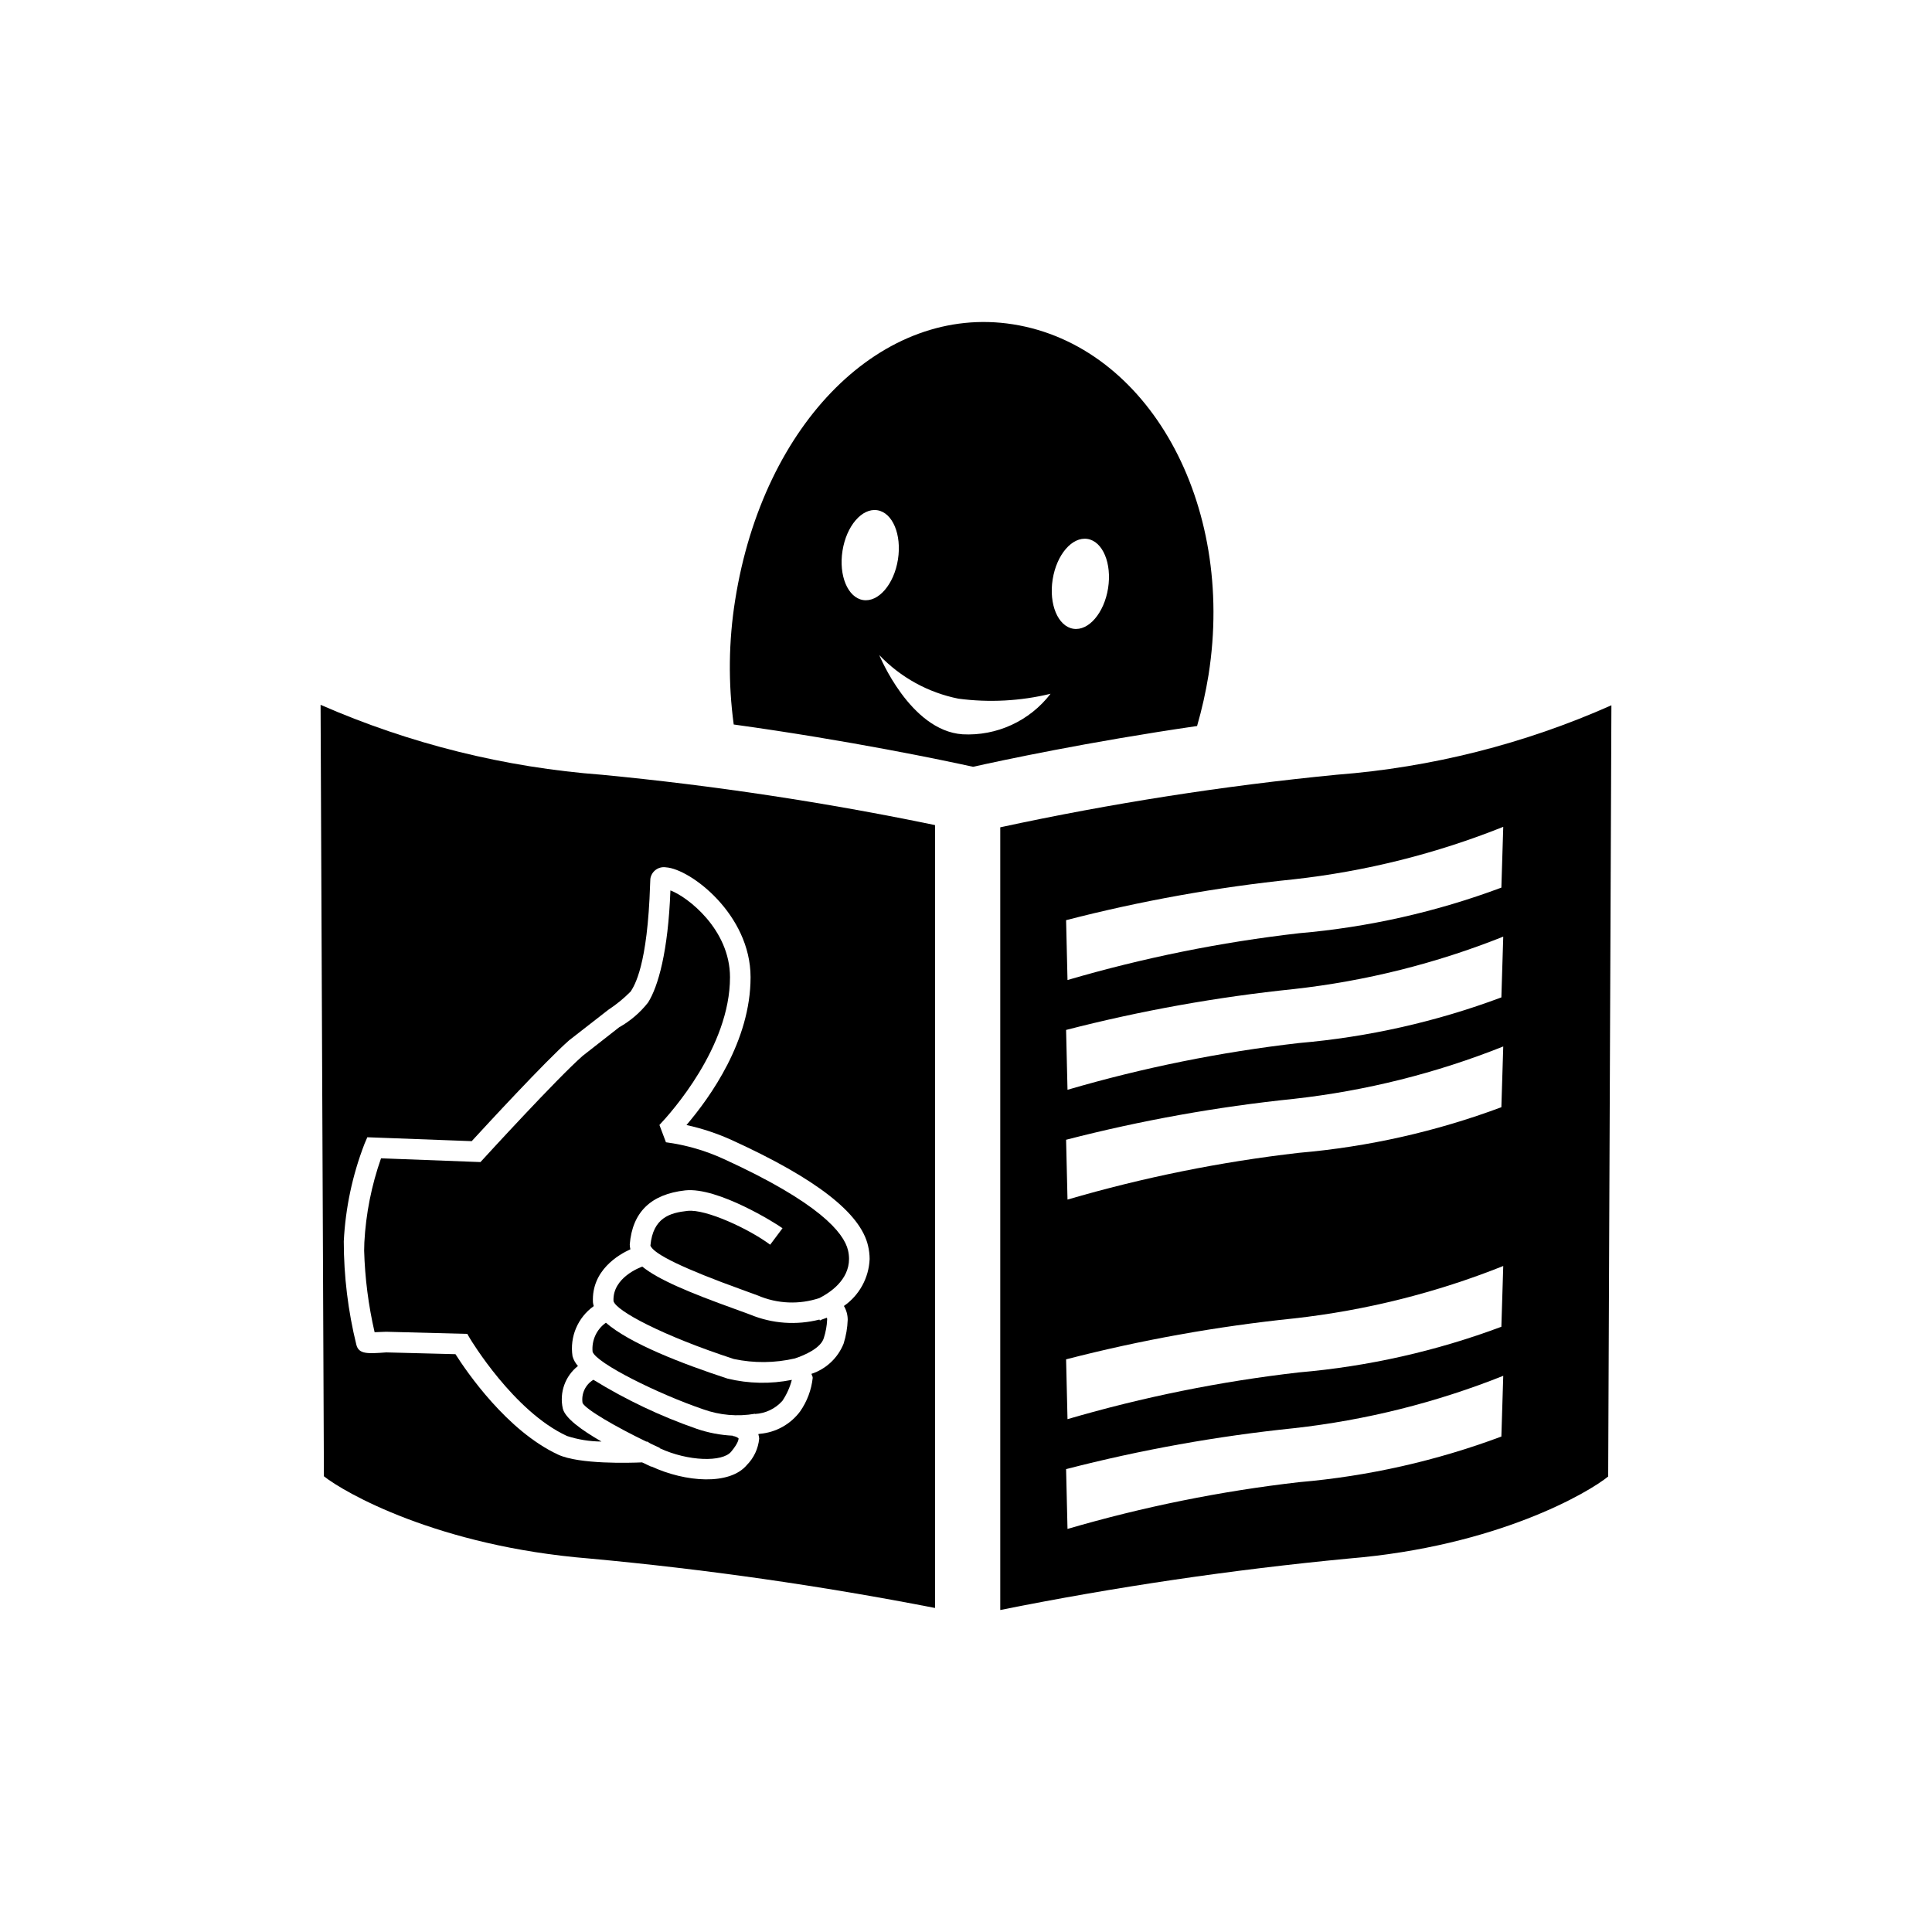
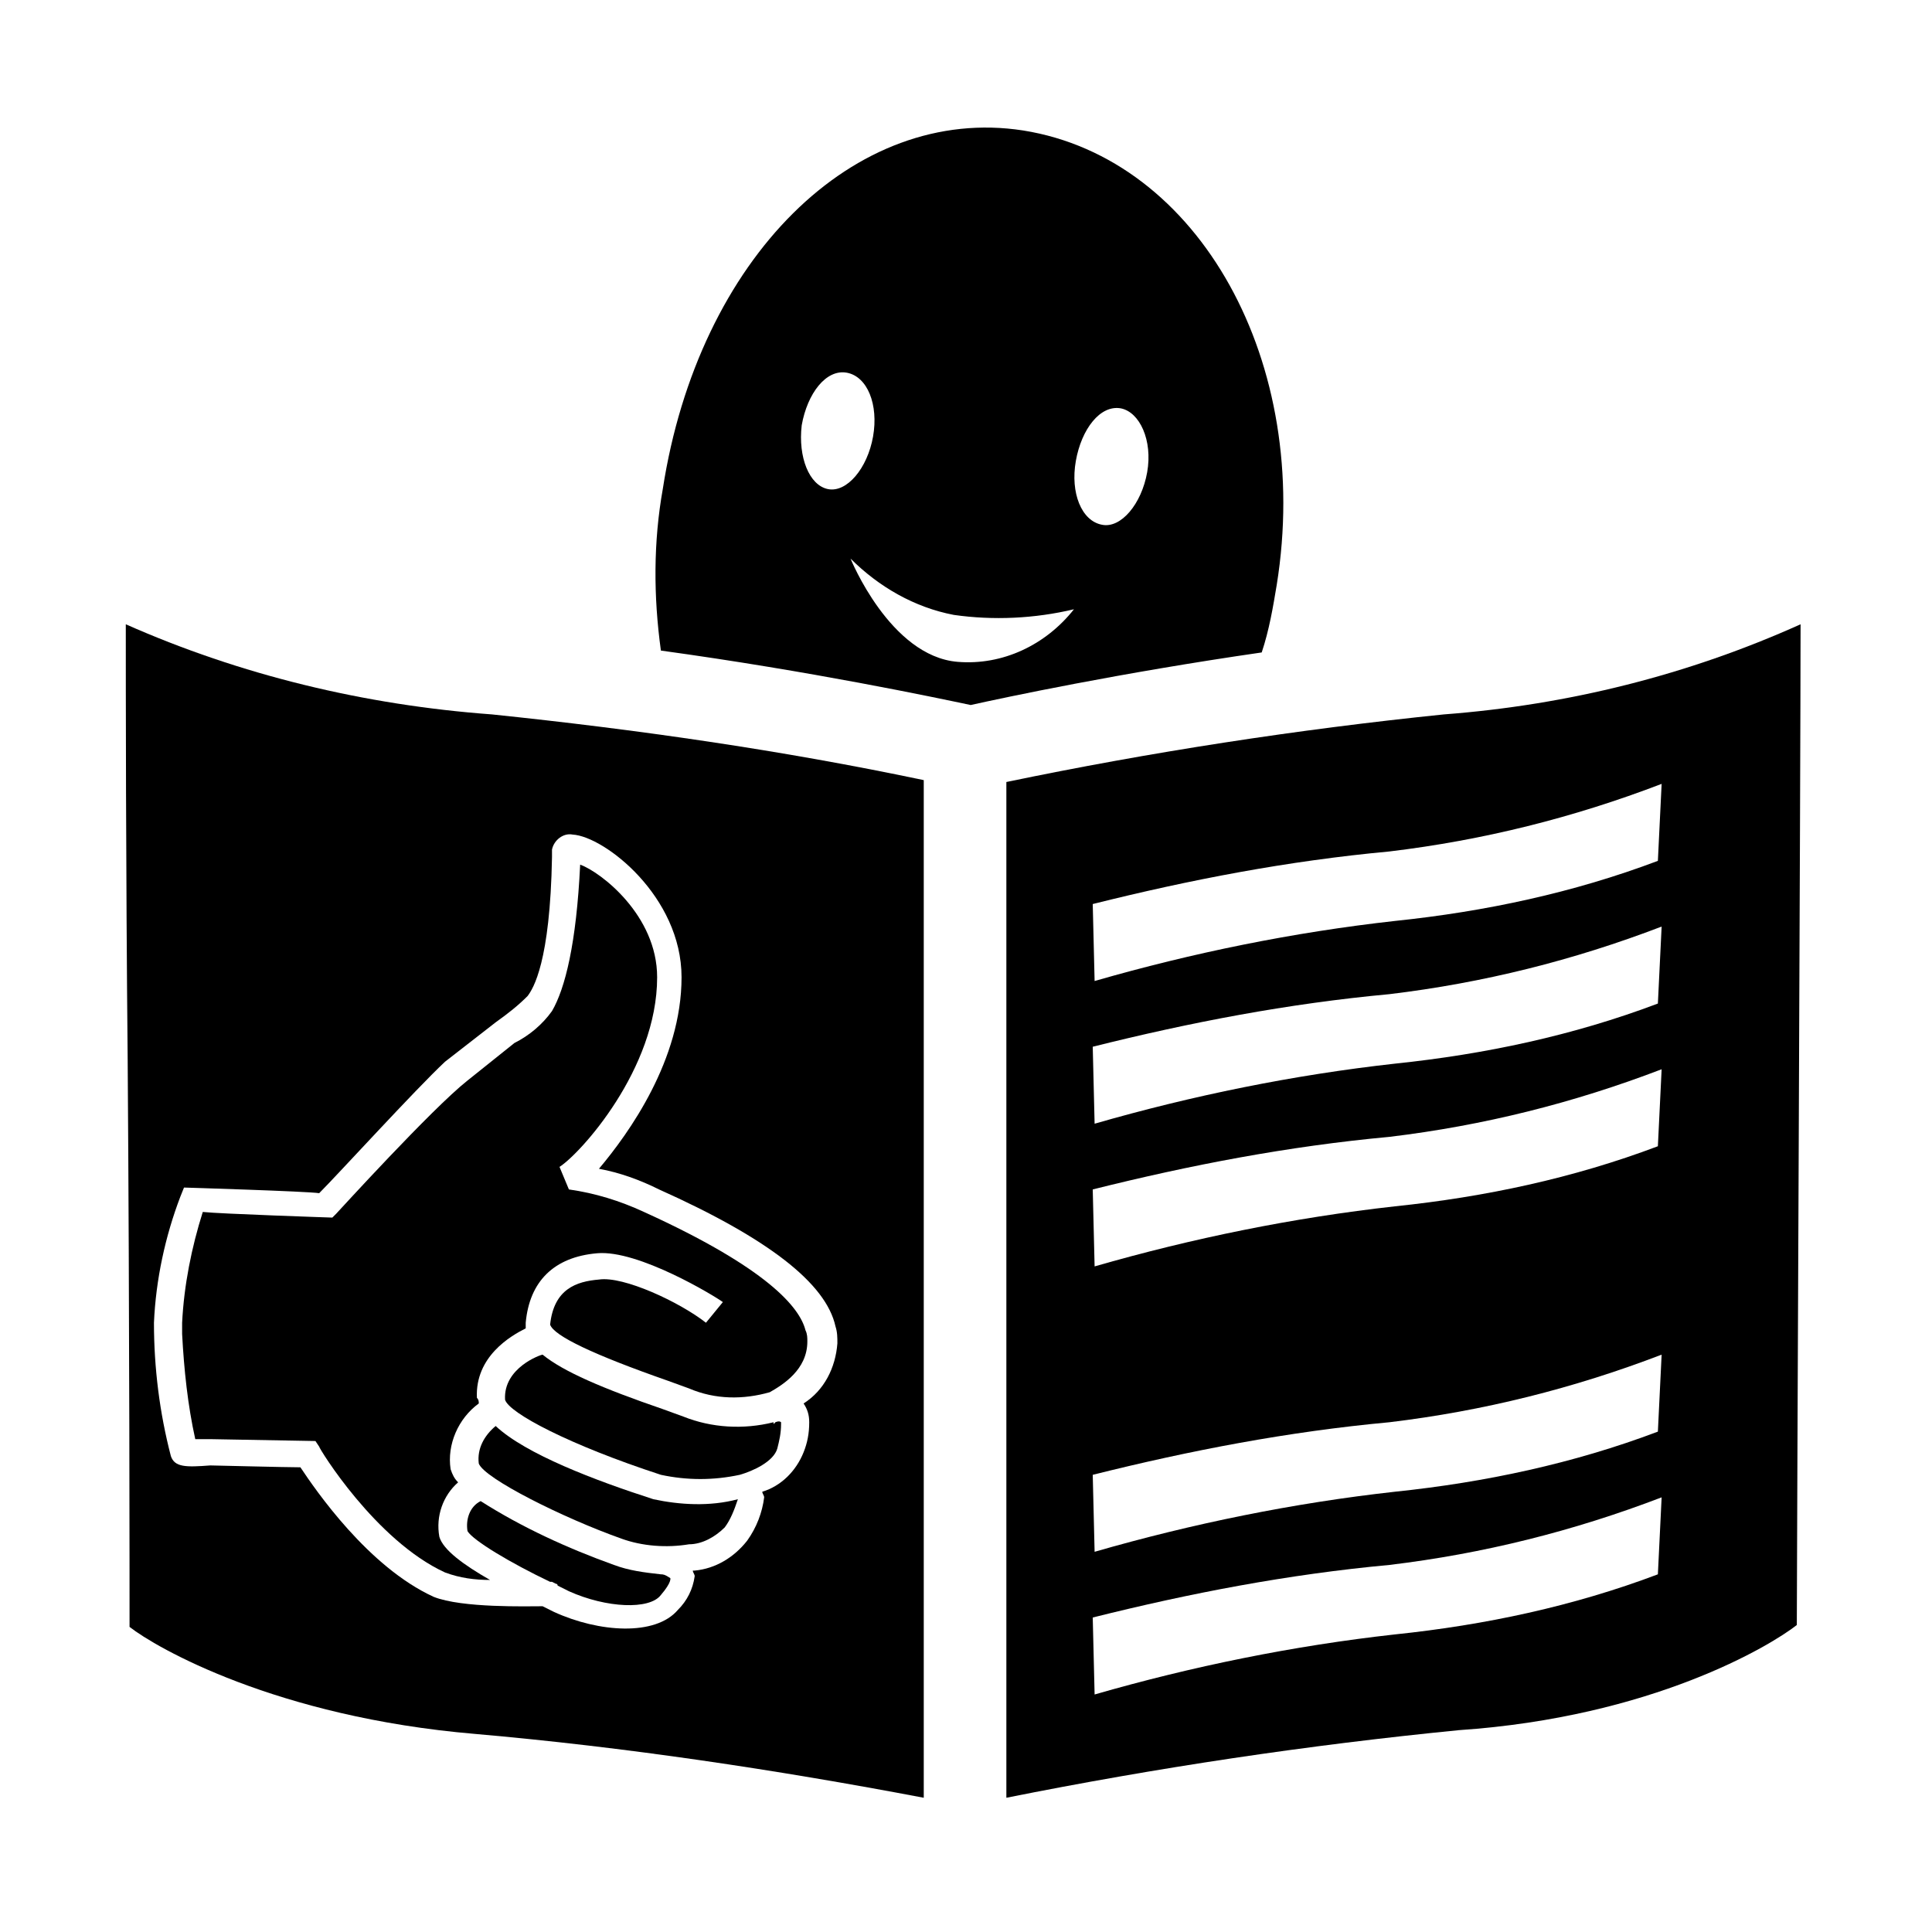
- <svg xmlns="http://www.w3.org/2000/svg" width="150" height="150" viewBox="0 0 150 150">
-   <path d="M82.771,105.539l.11,4.644a107.541,107.541,0,0,1,17.978-3.631,59.388,59.388,0,0,0,15.707-3.542l.146-4.717a62.52,62.52,0,0,1-16.25,4.07A119.872,119.872,0,0,0,82.771,105.539Z" style="fill:none" />
-   <path d="M82.771,71.441l.11,4.647a107.408,107.408,0,0,1,17.978-3.634,59.451,59.451,0,0,0,15.707-3.54l.146-4.72A62.346,62.346,0,0,1,100.462,68.267,119.673,119.673,0,0,0,82.771,71.441Z" style="fill:none" />
-   <path d="M82.771,79.964l.11,4.647a107.845,107.845,0,0,1,17.978-3.631,59.387,59.387,0,0,0,15.707-3.542l.146-4.717a62.52,62.52,0,0,1-16.25,4.07A120.45,120.45,0,0,0,82.771,79.964Z" style="fill:none" />
-   <path d="M84.429,41.844c-1.188-.188-2.399,1.219-2.702,3.146-.305,1.927.415,3.639,1.6,3.827,1.188.191,2.399-1.222,2.704-3.148C86.335,43.744,85.617,42.029,84.429,41.844Z" style="fill:none" />
-   <path d="M74.413,54.246a11.627,11.627,0,0,1-6.145-3.383s2.381,5.861,6.456,6.148a8.072,8.072,0,0,0,6.842-3.146A19.507,19.507,0,0,1,74.413,54.246Z" style="fill:none" />
-   <path d="M82.771,114.062l.11,4.644a107.84,107.84,0,0,1,17.978-3.631,59.385,59.385,0,0,0,15.707-3.542l.146-4.714a62.576,62.576,0,0,1-16.25,4.067A119.883,119.883,0,0,0,82.771,114.062Z" style="fill:none" />
-   <path d="M69.716,43.436c.303-1.924-.412-3.636-1.603-3.822-1.188-.188-2.399,1.219-2.702,3.146-.305,1.924.412,3.639,1.598,3.827C68.2,46.775,69.414,45.365,69.716,43.436Z" style="fill:none" />
-   <path d="M82.771,88.49l.11,4.644a107.843,107.843,0,0,1,17.978-3.631,59.568,59.568,0,0,0,15.707-3.54l.146-4.717a62.577,62.577,0,0,1-16.25,4.067A119.887,119.887,0,0,0,82.771,88.49Z" style="fill:none" />
-   <path d="M36.624,88.597c-.674-.026-8.105-.303-8.105-.303l-.217.506a24.387,24.387,0,0,0-1.611,7.575,33.717,33.717,0,0,0,.976,8.03c.191.741.867.7,2.323.593.055,0,4.639.12,5.372.138.861,1.352,4.004,5.962,7.98,7.803,1.639.757,5.568.64,6.508.598.24.115.483.23.721.337l.008-.018c2.647,1.227,6.067,1.478,7.406-.115a3.352,3.352,0,0,0,.958-2.054,1.548,1.548,0,0,0-.068-.345c.068-.01.107-.021.123-.024a4.353,4.353,0,0,0,3.125-1.741,5.606,5.606,0,0,0,.976-2.603c0-.12-.076-.201-.099-.311a4.056,4.056,0,0,0,2.498-2.347,7.007,7.007,0,0,0,.318-1.846,2.105,2.105,0,0,0-.295-1.076,4.672,4.672,0,0,0,1.997-3.647,4.543,4.543,0,0,0-.123-1.028c-.582-2.535-4.031-5.213-10.536-8.186a17.659,17.659,0,0,0-3.561-1.188c1.843-2.167,4.976-6.521,4.976-11.473,0-4.874-4.67-8.408-6.565-8.534a1.058,1.058,0,0,0-1.216.89l-.018.405c-.198,6.356-1.219,7.886-1.509,8.346a10.879,10.879,0,0,1-1.744,1.425L44.186,80.768C42.351,82.379,37.696,87.428,36.624,88.597Zm20.14,24.118c-.681.809-3.31.757-5.542-.274l.011-.024c-.211-.097-.426-.198-.642-.3-.042-.026-.091-.044-.136-.07l-.206-.125-.065.005c-2.336-1.128-4.667-2.47-4.952-2.997a1.782,1.782,0,0,1,.841-1.804,41.004,41.004,0,0,0,8.009,3.803,10.143,10.143,0,0,0,2.819.538l-.003.024a.849.849,0,0,1,.446.18C57.343,111.674,57.392,111.966,56.763,112.715Zm3.981-3.952a3.057,3.057,0,0,1-2.122,1.018l-.005-.016a7.89,7.89,0,0,1-4.023-.347c-3.49-1.19-8.28-3.571-8.586-4.466a2.476,2.476,0,0,1,1.034-2.255c1.843,1.605,5.9,3.179,9.437,4.336a11.531,11.531,0,0,0,4.999.102A5.301,5.301,0,0,1,60.744,108.763Zm3.219-4.887c-.225.781-1.464,1.334-2.25,1.592a10.937,10.937,0,0,1-4.738.044c-5.537-1.809-9.16-3.746-9.343-4.5-.089-1.84,2.12-2.634,2.237-2.673,1.235,1.005,3.634,2.01,7.184,3.289l1.211.444a8.542,8.542,0,0,0,5.357.378l.034.07c.044-.013.102-.052.146-.07,0,0,.258-.091.399-.144a.407.407,0,0,1,.018.154A5.462,5.462,0,0,1,63.963,103.876ZM48.068,79.761A7.591,7.591,0,0,0,50.315,77.837c.783-1.237,1.561-3.963,1.736-8.706,1.305.483,4.626,3.015,4.626,6.743,0,5.409-4.566,10.502-5.479,11.468l.506,1.344a15.715,15.715,0,0,1,4.493,1.303c7.398,3.381,9.327,5.722,9.643,7.093a2.97,2.97,0,0,1,.078.658c0,1.658-1.493,2.631-2.295,3.041a6.726,6.726,0,0,1-4.788-.198l-1.24-.454c-4.48-1.616-6.86-2.764-7.098-3.42.204-2.185,1.543-2.548,2.879-2.694,1.431-.162,4.806,1.417,6.419,2.626L60.755,95.361C60.277,95.003,55.727,92.145,53.2,92.422c-2.665.298-4.098,1.689-4.305,4.195a1.419,1.419,0,0,0,.05.379c-.908.412-3.028,1.629-2.908,4.111a1.432,1.432,0,0,0,.063.3,4.027,4.027,0,0,0-1.647,3.897,1.909,1.909,0,0,0,.42.752,3.289,3.289,0,0,0-1.177,3.3c.175.739,1.425,1.66,3.005,2.566a8.8,8.8,0,0,1-2.686-.433c-4.13-1.908-7.476-7.489-7.513-7.547L36.279,103.563l-6.302-.164s-.509.018-.893.034a32.23,32.23,0,0,1-.812-6.333c0-.219.005-.436.016-.642a23.434,23.434,0,0,1,1.295-6.526c.989.039,7.719.292,7.719.292l.251-.271c.055-.063,5.717-6.252,7.688-7.978Z" style="fill:none" />
-   <path d="M56.896,111.491l.003-.024a10.143,10.143,0,0,1-2.819-.538,41.004,41.004,0,0,1-8.009-3.803,1.782,1.782,0,0,0-.841,1.804c.285.527,2.616,1.869,4.952,2.997l.065-.005.206.125c.044.026.094.044.136.07.217.102.431.204.642.3l-.011.024c2.232,1.031,4.861,1.083,5.542.274.629-.749.579-1.042.579-1.044A.849.849,0,0,0,56.896,111.491Z" />
-   <path d="M103.781,60.15a229.307,229.307,0,0,0-26.121,4.082V125a266.336,266.336,0,0,1,27.056-3.995c11.56-.955,18.656-5.146,20.143-6.371.018-3.731.218-51.786.25-59.876A64.772,64.772,0,0,1,103.781,60.15Zm12.785,51.383a59.385,59.385,0,0,1-15.707,3.542,107.84,107.84,0,0,0-17.978,3.631l-.11-4.644a119.883,119.883,0,0,1,17.691-3.177,62.576,62.576,0,0,0,16.25-4.067Zm0-8.523a59.388,59.388,0,0,1-15.707,3.542,107.541,107.541,0,0,0-17.978,3.631l-.11-4.644a119.872,119.872,0,0,1,17.691-3.177,62.52,62.52,0,0,0,16.25-4.07Zm0-17.046a59.568,59.568,0,0,1-15.707,3.54,107.843,107.843,0,0,0-17.978,3.631l-.11-4.644a119.887,119.887,0,0,1,17.691-3.177,62.577,62.577,0,0,0,16.25-4.067Zm0-8.526a59.387,59.387,0,0,1-15.707,3.542,107.845,107.845,0,0,0-17.978,3.631l-.11-4.647a120.45,120.45,0,0,1,17.691-3.174,62.52,62.52,0,0,0,16.25-4.07Zm0-8.523a59.451,59.451,0,0,1-15.707,3.54,107.408,107.408,0,0,0-17.978,3.634l-.11-4.647a119.673,119.673,0,0,1,17.691-3.174,62.346,62.346,0,0,0,16.25-4.072Z" />
-   <path d="M37.553,89.952l-.251.271s-6.73-.253-7.719-.292a23.434,23.434,0,0,0-1.295,6.526c-.01.206-.016.423-.016.642a32.23,32.23,0,0,0,.812,6.333c.384-.016.893-.034.893-.034l6.302.164.222.379c.037.057,3.383,5.639,7.513,7.547a8.8,8.8,0,0,0,2.686.433c-1.579-.906-2.83-1.827-3.005-2.566a3.289,3.289,0,0,1,1.177-3.3,1.909,1.909,0,0,1-.42-.752,4.027,4.027,0,0,1,1.647-3.897,1.432,1.432,0,0,1-.063-.3c-.12-2.483,2-3.699,2.908-4.111a1.419,1.419,0,0,1-.05-.379c.206-2.506,1.639-3.897,4.305-4.195,2.527-.277,7.077,2.582,7.555,2.939l-.958,1.279c-1.613-1.209-4.989-2.788-6.419-2.626-1.337.146-2.676.509-2.879,2.694.238.655,2.618,1.804,7.098,3.42l1.24.454a6.726,6.726,0,0,0,4.788.198c.801-.41,2.295-1.384,2.295-3.041a2.97,2.97,0,0,0-.078-.658c-.316-1.37-2.245-3.712-9.643-7.093A15.715,15.715,0,0,0,51.704,88.686l-.506-1.344c.914-.966,5.479-6.059,5.479-11.468,0-3.728-3.32-6.26-4.626-6.743-.175,4.743-.953,7.469-1.736,8.706a7.591,7.591,0,0,1-2.248,1.924l-2.827,2.214C43.27,83.7,37.608,89.889,37.553,89.952Z" />
-   <path d="M24.89,54.722c.015,3.594.062,14.474.112,26.007.066,15.32.137,31.795.146,33.888,1.529,1.229,8.807,5.43,20.62,6.387a269.186,269.186,0,0,1,26.827,3.839V64.06a241.149,241.149,0,0,0-25.857-3.907A67.045,67.045,0,0,1,24.89,54.722ZM48.966,76.981c.29-.459,1.31-1.989,1.509-8.346l.018-.405a1.058,1.058,0,0,1,1.216-.89c1.895.125,6.565,3.66,6.565,8.534,0,4.952-3.133,9.306-4.976,11.473a17.659,17.659,0,0,1,3.561,1.188c6.505,2.973,9.954,5.652,10.536,8.186a4.543,4.543,0,0,1,.123,1.028,4.672,4.672,0,0,1-1.997,3.647,2.105,2.105,0,0,1,.295,1.076,7.007,7.007,0,0,1-.318,1.846,4.056,4.056,0,0,1-2.498,2.347c.024.11.099.191.099.311a5.606,5.606,0,0,1-.976,2.603,4.353,4.353,0,0,1-3.125,1.741c-.016.003-.055.013-.123.024a1.548,1.548,0,0,1,.068.345,3.352,3.352,0,0,1-.958,2.054c-1.339,1.592-4.759,1.342-7.406.115l-.008.018c-.238-.107-.48-.222-.721-.337-.94.042-4.868.159-6.508-.598-3.976-1.84-7.119-6.45-7.98-7.803-.734-.018-5.317-.138-5.372-.138-1.457.107-2.133.149-2.323-.593a33.717,33.717,0,0,1-.976-8.03,24.387,24.387,0,0,1,1.611-7.575l.217-.506s7.432.277,8.105.303c1.073-1.169,5.727-6.218,7.562-7.829L47.222,78.406A10.879,10.879,0,0,0,48.966,76.981Z" />
-   <path d="M56.479,107.032c-3.537-1.156-7.594-2.731-9.437-4.336a2.476,2.476,0,0,0-1.034,2.255c.305.895,5.096,3.276,8.586,4.466a7.89,7.89,0,0,0,4.023.347l.005.016a3.057,3.057,0,0,0,2.122-1.018,5.301,5.301,0,0,0,.734-1.629A11.531,11.531,0,0,1,56.479,107.032Z" />
-   <path d="M63.801,102.451c-.044.018-.102.057-.146.07l-.034-.07a8.542,8.542,0,0,1-5.357-.378l-1.211-.444c-3.55-1.279-5.949-2.284-7.184-3.289-.117.039-2.326.833-2.237,2.673.183.754,3.806,2.691,9.343,4.5a10.937,10.937,0,0,0,4.738-.044c.786-.258,2.026-.812,2.25-1.592a5.462,5.462,0,0,0,.256-1.415.407.407,0,0,0-.018-.154C64.06,102.36,63.801,102.451,63.801,102.451Z" />
-   <path d="M93.831,52.398c2.107-13.353-4.706-25.563-15.187-27.219C68.532,23.584,59.26,32.789,57.077,46.592a33.073,33.073,0,0,0-.111,9.658c9.025,1.247,16.385,2.802,18.584,3.284,2.057-.46,8.924-1.939,17.391-3.166A33.759,33.759,0,0,0,93.831,52.398ZM65.412,42.76c.303-1.927,1.514-3.334,2.702-3.146,1.19.185,1.906,1.898,1.603,3.822-.303,1.929-1.517,3.339-2.707,3.151C65.824,46.399,65.106,44.684,65.412,42.76Zm9.312,14.25c-4.075-.287-6.456-6.148-6.456-6.148a11.627,11.627,0,0,0,6.145,3.383,19.507,19.507,0,0,0,7.153-.381A8.072,8.072,0,0,1,74.723,57.011ZM86.032,45.668c-.305,1.927-1.517,3.339-2.704,3.148-1.185-.188-1.906-1.9-1.6-3.827.303-1.927,1.514-3.334,2.702-3.146C85.617,42.029,86.335,43.744,86.032,45.668Z" />
+ <svg xmlns="http://www.w3.org/2000/svg" width="103" height="103" x="0px" y="0px" viewBox="0 0 102.9 102" style="enable-background:new 0 0 102.9 102;" xml:space="preserve">
+   <style type="text/css">
+ 	.st0{fill:none;}
+ </style>
+   <g>
+     <path class="st0" d="M58.2,78.1l0.1,4.1c5.2-1.5,10.6-2.6,16-3.2c4.8-0.4,9.5-1.5,14-3.2l0.1-4.2c-4.6,1.9-9.5,3.1-14.5,3.6   C68.6,75.8,63.4,76.7,58.2,78.1z" />
+     <path class="st0" d="M58.2,47.7l0.1,4.1c5.2-1.5,10.6-2.6,16-3.2c4.8-0.4,9.5-1.5,14-3.2l0.1-4.2c-4.6,1.9-9.5,3.1-14.5,3.6   C68.6,45.4,63.4,46.4,58.2,47.7z" />
+     <path class="st0" d="M58.2,55.3l0.1,4.1c5.2-1.5,10.6-2.6,16-3.2c4.8-0.4,9.5-1.5,14-3.2l0.1-4.2c-4.6,1.9-9.5,3.1-14.5,3.6   C68.6,53,63.4,54,58.2,55.3z" />
+     <path class="st0" d="M59.7,21.3c-1.1-0.2-2.1,1.1-2.4,2.8c-0.3,1.7,0.4,3.2,1.4,3.4c1.1,0.2,2.1-1.1,2.4-2.8   C61.4,23,60.7,21.5,59.7,21.3z" />
+     <path class="st0" d="M50.8,32.4c-2.1-0.4-4-1.5-5.5-3c0,0,2.1,5.2,5.7,5.5c2.4,0.1,4.6-0.9,6.1-2.8C55,32.6,52.9,32.7,50.8,32.4z" />
+     <path class="st0" d="M58.2,85.6l0.1,4.1c5.2-1.5,10.6-2.6,16-3.2c4.8-0.4,9.5-1.5,14-3.2l0.1-4.2c-4.6,1.8-9.5,3.1-14.5,3.6   C68.6,83.4,63.4,84.3,58.2,85.6z" />
+     <path class="st0" d="M46.6,22.8c0.3-1.7-0.4-3.2-1.4-3.4c-1.1-0.2-2.1,1.1-2.4,2.8c-0.3,1.7,0.4,3.2,1.4,3.4   C45.2,25.7,46.3,24.5,46.6,22.8z" />
+     <path class="st0" d="M58.2,62.9l0.1,4.1c5.2-1.5,10.6-2.6,16-3.2c4.8-0.4,9.5-1.5,14-3.2l0.1-4.2c-4.6,1.8-9.5,3.1-14.5,3.6   C68.6,60.6,63.4,61.5,58.2,62.9z" />
+     <path class="st0" d="M17.1,63c-0.6,0-7.2-0.3-7.2-0.3l-0.2,0.5c-0.8,2.2-1.3,4.4-1.4,6.7c0,2.4,0.3,4.8,0.9,7.1   c0.2,0.7,0.8,0.6,2.1,0.5c0,0,4.1,0.1,4.8,0.1c0.8,1.2,3.6,5.3,7.1,6.9c1.5,0.7,5,0.6,5.8,0.5c0.2,0.1,0.4,0.2,0.6,0.3l0,0   c2.4,1.1,5.4,1.3,6.6-0.1c0.5-0.5,0.8-1.1,0.9-1.8c0-0.1,0-0.2-0.1-0.3c0.1,0,0.1,0,0.1,0c1.1-0.1,2.1-0.7,2.8-1.6   c0.5-0.7,0.8-1.5,0.9-2.3c0-0.1-0.1-0.2-0.1-0.3c1-0.3,1.8-1.1,2.2-2.1c0.2-0.5,0.3-1.1,0.3-1.6c0-0.3-0.1-0.7-0.3-1   c1.1-0.7,1.7-1.9,1.8-3.2c0-0.3,0-0.6-0.1-0.9c-0.5-2.3-3.6-4.6-9.4-7.3c-1-0.5-2.1-0.8-3.2-1.1c1.6-1.9,4.4-5.8,4.4-10.2   c0-4.3-4.2-7.5-5.8-7.6c-0.5-0.1-1,0.3-1.1,0.8c0,0,0,0,0,0l0,0.4c-0.2,5.7-1.1,7-1.3,7.4c-0.5,0.5-1,0.9-1.6,1.3L23.8,56   C22.2,57.4,18.1,61.9,17.1,63z M35,84.4c-0.6,0.7-2.9,0.7-4.9-0.2l0,0c-0.2-0.1-0.4-0.2-0.6-0.3c0,0-0.1,0-0.1-0.1l-0.2-0.1l-0.1,0   c-2.1-1-4.2-2.2-4.4-2.7c-0.1-0.6,0.2-1.3,0.7-1.6c2.2,1.4,4.6,2.5,7.1,3.4c0.8,0.3,1.7,0.4,2.5,0.5l0,0c0.1,0,0.3,0.1,0.4,0.2   C35.6,83.5,35.6,83.8,35,84.4L35,84.4z M38.6,80.9c-0.5,0.5-1.2,0.9-1.9,0.9l0,0c-1.2,0.2-2.4,0.1-3.6-0.3c-3.1-1.1-7.4-3.2-7.6-4   c-0.1-0.8,0.3-1.6,0.9-2c1.6,1.4,5.3,2.8,8.4,3.9c1.5,0.4,3,0.4,4.5,0.1C39.1,80,38.9,80.5,38.6,80.9L38.6,80.9z M41.4,76.6   c-0.2,0.7-1.3,1.2-2,1.4c-1.4,0.3-2.8,0.3-4.2,0c-4.9-1.6-8.2-3.3-8.3-4c-0.1-1.6,1.9-2.3,2-2.4c1.1,0.9,3.2,1.8,6.4,2.9l1.1,0.4   c1.5,0.6,3.2,0.7,4.8,0.3l0,0.1c0,0,0.1,0,0.1-0.1c0,0,0.2-0.1,0.4-0.1c0,0,0,0.1,0,0.1C41.7,75.7,41.6,76.2,41.4,76.6L41.4,76.6z    M27.3,55.1c0.8-0.4,1.5-1,2-1.7c0.7-1.1,1.4-3.5,1.5-7.8c1.2,0.4,4.1,2.7,4.1,6c0,4.8-4.1,9.4-4.9,10.2l0.5,1.2   c1.4,0.2,2.7,0.6,4,1.2c6.6,3,8.3,5.1,8.6,6.3c0,0.2,0.1,0.4,0.1,0.6c0,1.5-1.3,2.3-2,2.7c-1.4,0.5-2.9,0.4-4.3-0.2l-1.1-0.4   c-4-1.4-6.1-2.5-6.3-3c0.2-1.9,1.4-2.3,2.6-2.4c1.3-0.1,4.3,1.3,5.7,2.3l0.9-1.1c-0.4-0.3-4.5-2.9-6.7-2.6   c-2.4,0.3-3.6,1.5-3.8,3.7c0,0.1,0,0.2,0,0.3c-0.8,0.4-2.7,1.5-2.6,3.7c0,0.1,0,0.2,0.1,0.3c-1.1,0.8-1.7,2.1-1.5,3.5   c0.1,0.2,0.2,0.5,0.4,0.7c-0.9,0.7-1.3,1.8-1,2.9c0.2,0.7,1.3,1.5,2.7,2.3c-0.8,0-1.6-0.1-2.4-0.4C20,81.7,17,76.7,17,76.6   l-0.2-0.3l-5.6-0.1c0,0-0.5,0-0.8,0c-0.4-1.9-0.7-3.7-0.7-5.6c0-0.2,0-0.4,0-0.6c0.1-2,0.5-3.9,1.2-5.8c0.9,0,6.9,0.3,6.9,0.3   l0.2-0.2c0-0.1,5.1-5.6,6.8-7.1L27.3,55.1z" />
+     <path d="M35.2,83.4L35.2,83.4c-0.9-0.1-1.7-0.2-2.5-0.5c-2.5-0.9-4.9-2-7.1-3.4c-0.6,0.3-0.8,1-0.7,1.6c0.3,0.5,2.3,1.7,4.4,2.7   l0.1,0l0.2,0.1c0,0,0.1,0,0.1,0.1c0.2,0.1,0.4,0.2,0.6,0.3l0,0c2,0.9,4.3,1,4.9,0.2c0.6-0.7,0.5-0.9,0.5-0.9   C35.4,83.4,35.3,83.4,35.2,83.4z" />
+     <path d="M76.9,37.6c-7.8,0.8-15.6,2-23.3,3.6v54.1c8-1.6,16-2.8,24.1-3.6C88,91,94.3,87.2,95.7,86.1c0-3.3,0.2-46.1,0.2-53.3   C89.9,35.5,83.5,37.1,76.9,37.6z M88.3,83.4c-4.5,1.7-9.2,2.7-14,3.2c-5.4,0.6-10.8,1.7-16,3.2l-0.1-4.1c5.2-1.3,10.4-2.3,15.8-2.8   c5-0.6,9.8-1.8,14.5-3.6L88.3,83.4z M88.3,75.8c-4.5,1.7-9.2,2.7-14,3.2c-5.4,0.6-10.8,1.7-16,3.2l-0.1-4.1   c5.2-1.3,10.4-2.3,15.8-2.8c5-0.6,9.8-1.8,14.5-3.6L88.3,75.8z M88.3,60.6c-4.5,1.7-9.2,2.7-14,3.2c-5.4,0.6-10.8,1.7-16,3.2   l-0.1-4.1c5.2-1.3,10.4-2.3,15.8-2.8c5-0.6,9.8-1.8,14.5-3.6L88.3,60.6z M88.3,53c-4.5,1.7-9.2,2.7-14,3.2   c-5.4,0.6-10.8,1.7-16,3.2l-0.1-4.1c5.2-1.3,10.4-2.3,15.8-2.8c5-0.6,9.8-1.8,14.5-3.6L88.3,53z M88.3,45.4   c-4.5,1.7-9.2,2.7-14,3.2c-5.4,0.6-10.8,1.7-16,3.2l-0.1-4.1c5.2-1.3,10.4-2.3,15.8-2.8c5-0.6,9.8-1.8,14.5-3.6L88.3,45.4z" />
+     <path d="M17.9,64.2l-0.2,0.2c0,0-6-0.2-6.9-0.3C10.2,66,9.8,68,9.7,70c0,0.2,0,0.4,0,0.6c0.1,1.9,0.3,3.8,0.7,5.6   c0.3,0,0.8,0,0.8,0l5.6,0.1l0.2,0.3c0,0.1,3,5,6.7,6.7c0.8,0.3,1.6,0.4,2.4,0.4c-1.4-0.8-2.5-1.6-2.7-2.3c-0.2-1.1,0.2-2.2,1-2.9   c-0.2-0.2-0.3-0.4-0.4-0.7c-0.2-1.3,0.4-2.7,1.5-3.5c0-0.1,0-0.2-0.1-0.3c-0.1-2.2,1.8-3.3,2.6-3.7c0-0.1,0-0.2,0-0.3   c0.2-2.2,1.5-3.5,3.8-3.7c2.2-0.2,6.3,2.3,6.7,2.6l-0.9,1.1c-1.4-1.1-4.4-2.5-5.7-2.3c-1.2,0.1-2.4,0.5-2.6,2.4   c0.2,0.6,2.3,1.6,6.3,3l1.1,0.4c1.4,0.6,2.9,0.6,4.3,0.2c0.7-0.4,2-1.2,2-2.7c0-0.2,0-0.4-0.1-0.6c-0.3-1.2-2-3.3-8.6-6.3   c-1.3-0.6-2.6-1-4-1.2l-0.5-1.2C30.9,61,35,56.5,35,51.6c0-3.3-3-5.6-4.1-6c-0.2,4.2-0.8,6.6-1.5,7.8c-0.5,0.7-1.2,1.3-2,1.7   l-2.5,2C23,58.6,18,64.1,17.9,64.2z" />
+     <path d="M6.7,32.8C6.7,36,6.7,45.7,6.8,56c0.1,13.6,0.1,28.3,0.1,30.2c1.4,1.1,7.8,4.8,18.4,5.7c8,0.7,16,1.9,23.9,3.4V41.1   c-7.6-1.6-15.3-2.7-23-3.5C19.4,37.1,12.8,35.5,6.7,32.8z M28.1,52.6c0.3-0.4,1.2-1.8,1.3-7.4l0-0.4c0.1-0.5,0.6-0.9,1.1-0.8   c0,0,0,0,0,0c1.7,0.1,5.8,3.3,5.8,7.6c0,4.4-2.8,8.3-4.4,10.2c1.1,0.2,2.2,0.6,3.2,1.1c5.8,2.6,8.9,5,9.4,7.3   c0.1,0.3,0.1,0.6,0.1,0.9c-0.1,1.3-0.7,2.5-1.8,3.2c0.2,0.3,0.3,0.6,0.3,1c0,0.6-0.1,1.1-0.3,1.6c-0.4,1-1.2,1.8-2.2,2.1   c0,0.1,0.1,0.2,0.1,0.3c-0.1,0.8-0.4,1.6-0.9,2.3c-0.7,0.9-1.7,1.5-2.8,1.6c0,0,0,0-0.1,0c0,0.1,0.1,0.2,0.1,0.3   c-0.1,0.7-0.4,1.3-0.9,1.8c-1.2,1.4-4.2,1.2-6.6,0.1l0,0c-0.2-0.1-0.4-0.2-0.6-0.3c-0.8,0-4.3,0.1-5.8-0.5   c-3.5-1.6-6.3-5.7-7.1-6.9c-0.7,0-4.7-0.1-4.8-0.1c-1.3,0.1-1.9,0.1-2.1-0.5c-0.6-2.3-0.9-4.7-0.9-7.1c0.1-2.3,0.6-4.6,1.4-6.7   l0.2-0.5c0,0,6.6,0.2,7.2,0.3c1-1,5.1-5.5,6.7-7l2.7-2.1C27.1,53.5,27.6,53.1,28.1,52.6z" />
+     <path d="M34.8,79.4c-3.1-1-6.8-2.4-8.4-3.9c-0.6,0.5-1,1.2-0.9,2c0.3,0.8,4.5,2.9,7.6,4c1.1,0.4,2.4,0.5,3.6,0.3l0,0   c0.7,0,1.4-0.4,1.9-0.9c0.3-0.4,0.5-0.9,0.7-1.5C37.8,79.8,36.2,79.7,34.8,79.4z" />
+     <path d="M41.3,75.3c0,0-0.1,0.1-0.1,0.1l0-0.1c-1.6,0.4-3.3,0.3-4.8-0.3l-1.1-0.4c-3.2-1.1-5.3-2-6.4-2.9c-0.1,0-2.1,0.7-2,2.4   c0.2,0.7,3.4,2.4,8.3,4c1.4,0.3,2.8,0.3,4.2,0c0.7-0.2,1.8-0.7,2-1.4c0.1-0.4,0.2-0.8,0.2-1.3c0,0,0-0.1,0-0.1   C41.5,75.2,41.3,75.3,41.3,75.3z" />
+     <path d="M68,30.7C69.9,18.9,63.9,8,54.5,6.5c-9-1.4-17.3,6.8-19.2,19.1c-0.5,2.8-0.5,5.7-0.1,8.6c8,1.1,14.6,2.5,16.5,2.9   c1.8-0.4,7.9-1.7,15.5-2.8C67.6,33.1,67.8,31.9,68,30.7z M42.7,22.2c0.3-1.7,1.3-3,2.4-2.8c1.1,0.2,1.7,1.7,1.4,3.4   c-0.3,1.7-1.4,3-2.4,2.8C43.1,25.4,42.5,23.9,42.7,22.2z M51,34.8c-3.6-0.3-5.7-5.5-5.7-5.5c1.5,1.5,3.4,2.6,5.5,3   c2.1,0.3,4.3,0.2,6.4-0.3C55.7,33.9,53.4,35,51,34.8z M61.1,24.7c-0.3,1.7-1.4,3-2.4,2.8c-1.1-0.2-1.7-1.7-1.4-3.4   c0.3-1.7,1.3-3,2.4-2.8C60.7,21.5,61.4,23,61.1,24.7z" />
+   </g>
</svg>
